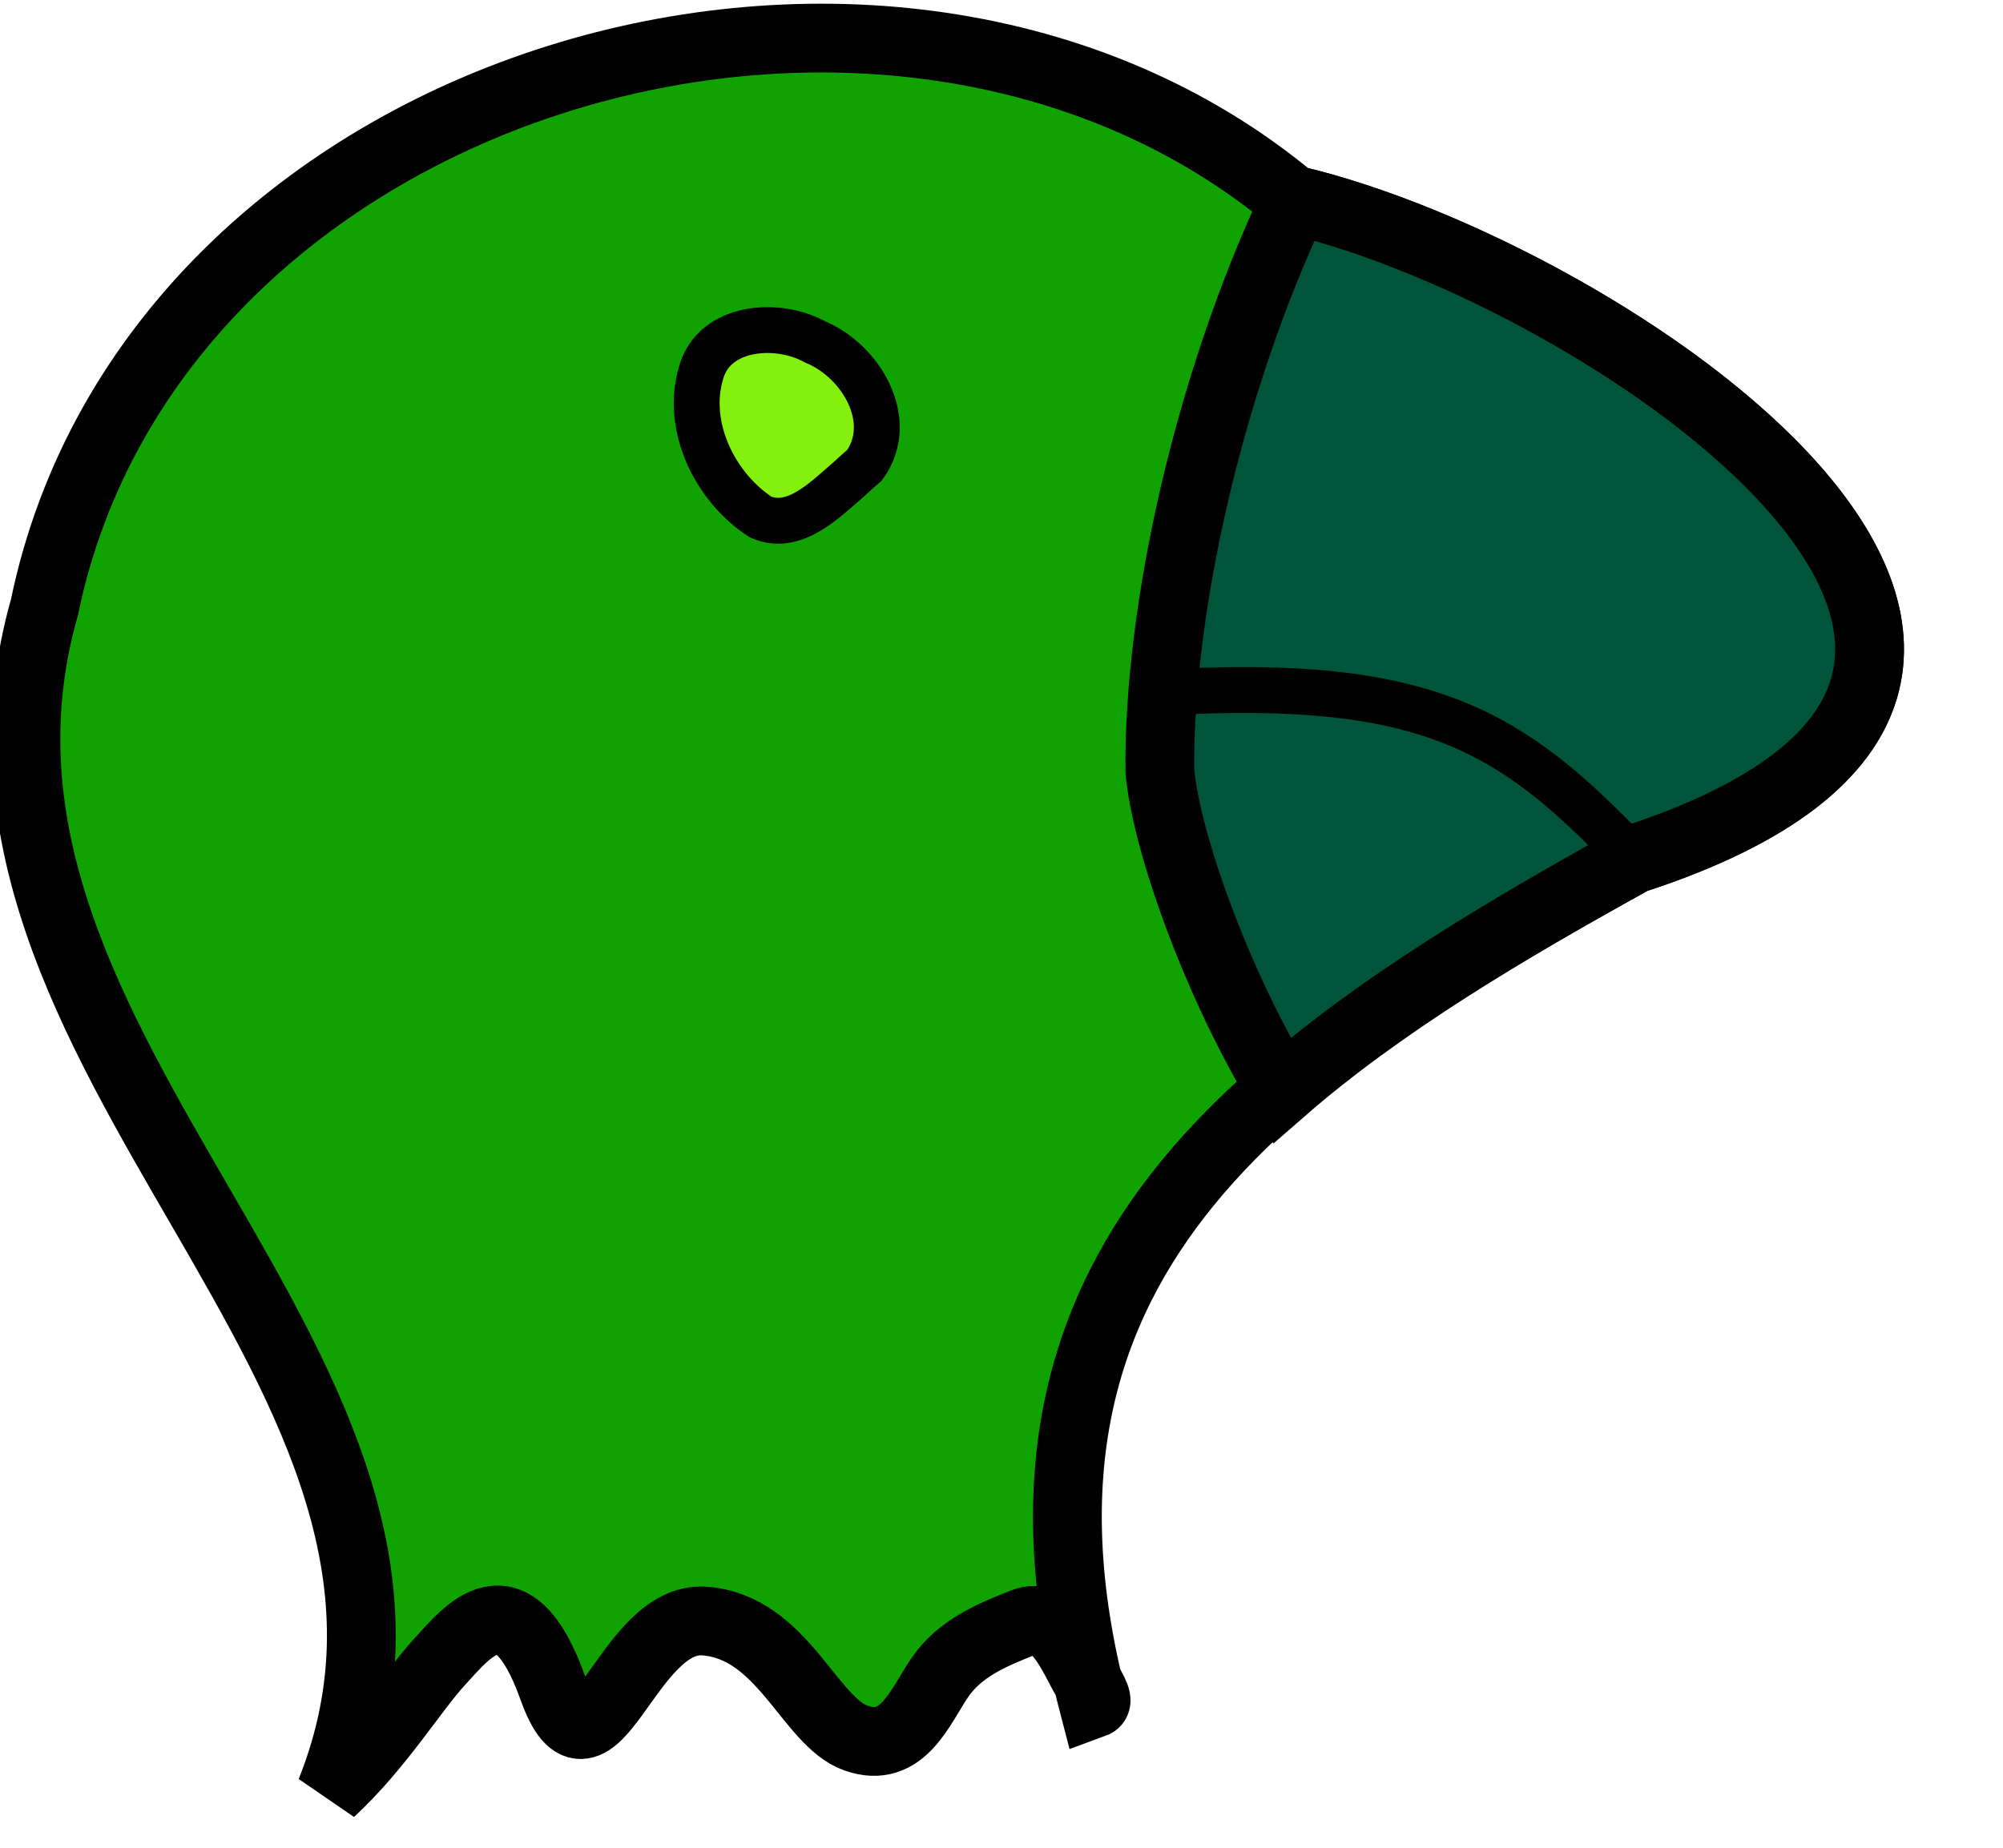
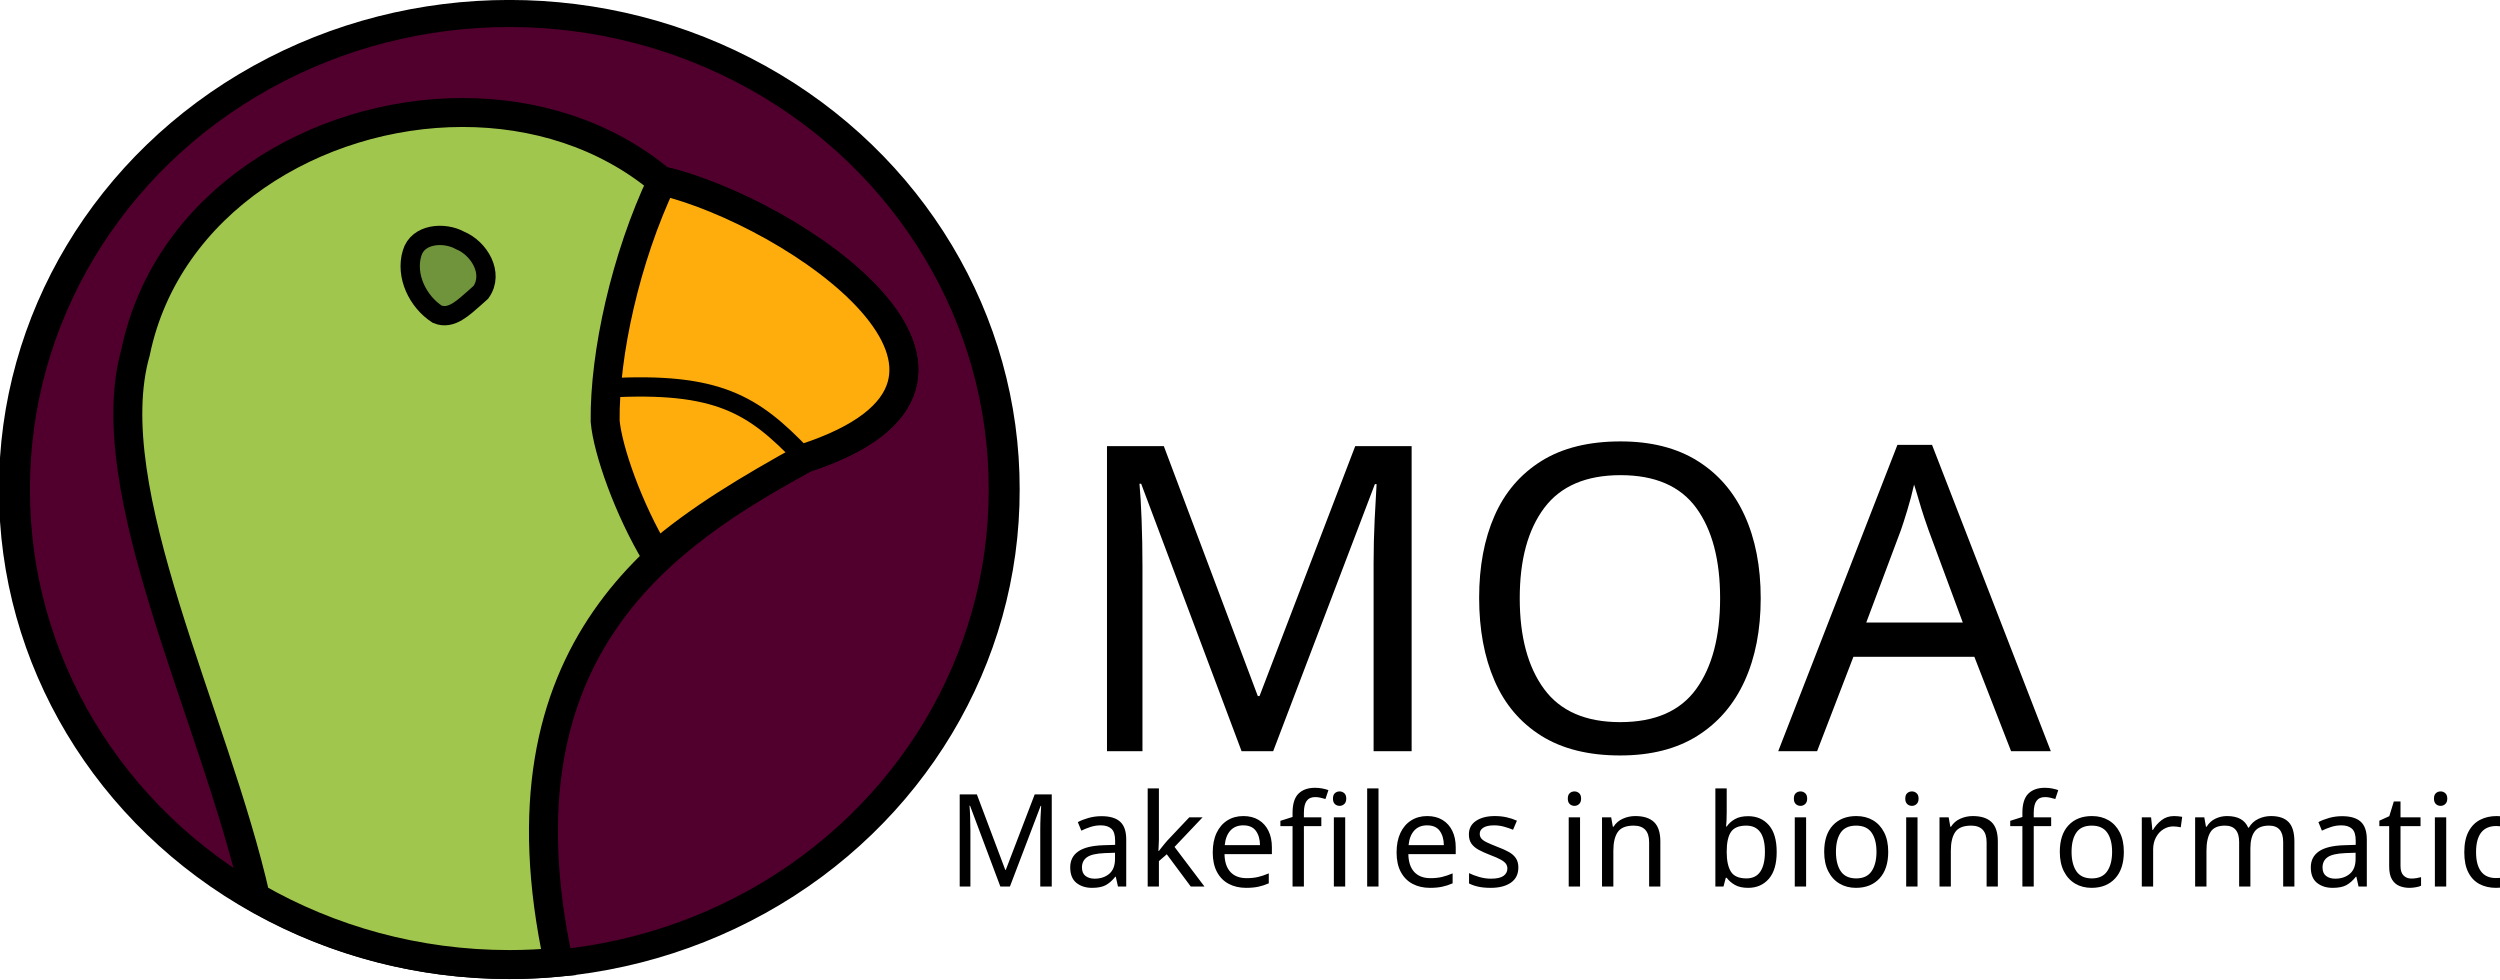
- <svg xmlns="http://www.w3.org/2000/svg" xmlns:xlink="http://www.w3.org/1999/xlink" width="436.755" height="403.013" id="svg2" version="1.0">
+ <svg xmlns="http://www.w3.org/2000/svg" xmlns:xlink="http://www.w3.org/1999/xlink" width="1295.055" height="507.152" id="svg2" version="1.0">
  <defs id="defs4">
    <linearGradient id="linearGradient3224">
      <stop style="stop-color:#afafaf;stop-opacity:1;" offset="0" id="stop3226" />
      <stop style="stop-color:#000000;stop-opacity:1;" offset="1" id="stop3228" />
    </linearGradient>
    <radialGradient xlink:href="#linearGradient3224" id="radialGradient3244" cx="337.623" cy="278.215" fx="337.623" fy="278.215" r="21.136" gradientTransform="matrix(0.4902651,1.6862922e-2,-1.6679993e-2,0.4849455,175.3249,136.0162)" gradientUnits="userSpaceOnUse" />
  </defs>
-   <g id="layer1" transform="translate(-170.4926,-190.5636)">
-     <path id="path3183" style="fill:#10a200;fill-rule:evenodd;stroke:#000000;stroke-width:15;stroke-linecap:butt;stroke-linejoin:miter;stroke-opacity:1;opacity:1;color:#000000;fill-opacity:1;marker:none;marker-start:none;marker-mid:none;marker-end:none;stroke-miterlimit:4;stroke-dasharray:none;stroke-dashoffset:0;visibility:visible;display:inline;overflow:visible;enable-background:accumulate" d="M 408.883,562.149 C 382.939,462.497 450.619,420.11 526.691,377.957 C 650.838,337.551 519.966,249.84 452.283,234.1 C 364.004,160.617 203.974,207.754 180.187,323.003 C 152.293,420.96 279.22,489.744 242.587,581.341 C 253.295,571.405 260.57,559.242 266.422,552.917 C 272.273,546.592 282.079,533.594 291.034,558.691 C 299.849,583.399 307.046,542.843 324.1,544.104 C 341.153,545.364 346.928,565.975 357.109,569.616 C 367.291,573.257 371.109,562.747 375.407,556.447 C 379.704,550.148 386.55,547.205 393.663,544.419 C 400.777,541.634 404.55,552.149 407.332,556.768 C 410.114,561.387 409.727,561.841 408.883,562.149 z" />
-     <path style="fill:#84f00e;fill-opacity:1;fill-rule:evenodd;stroke:#000000;stroke-width:10;stroke-linecap:butt;stroke-linejoin:miter;stroke-miterlimit:4;stroke-dasharray:none;stroke-opacity:1" d="M 359.054,291.969 C 365.955,282.21 358.165,269.207 348.204,265.12 C 340.072,260.622 326.318,261.548 323.38,271.789 C 319.844,283.516 326.349,296.833 336.369,303.341 C 343.733,306.521 350.425,299.48 355.553,295.118 C 356.71,294.057 357.863,292.992 359.054,291.969 z" id="path2452" />
-     <path style="opacity:1;fill:#005439;fill-opacity:1;fill-rule:evenodd;stroke:#000000;stroke-width:15;stroke-linecap:butt;stroke-linejoin:miter;marker:none;marker-start:none;marker-mid:none;marker-end:none;stroke-miterlimit:4;stroke-dasharray:none;stroke-dashoffset:0;stroke-opacity:1;visibility:visible;display:inline;overflow:visible;enable-background:accumulate;color:#000000" d="M 282.438 43.688 C 263.465 83.716 252.549 133.289 252.906 168.188 C 254.243 183.22 264.961 213.817 279.469 237.875 C 301.25 218.872 328.291 202.865 356.188 187.406 C 479.94 147.129 350.302 59.832 282.438 43.688 z " transform="translate(170.4926,190.5636)" id="path3248" />
+   <g id="layer1" transform="translate(-109.922,-140.5992)">
+     <path style="opacity:1;fill:#51002d;fill-opacity:1;fill-rule:evenodd;stroke:#000000;stroke-width:14.427;stroke-linecap:butt;stroke-linejoin:miter;marker:none;marker-start:none;marker-mid:none;marker-end:none;stroke-miterlimit:4;stroke-dasharray:none;stroke-dashoffset:0;stroke-opacity:1;visibility:visible;display:inline;overflow:visible;enable-background:accumulate" id="path3157" d="M 418.607,206.437 A 230.517,253.144 0 1 1 -42.426,206.437 A 230.517,253.144 0 1 1 418.607,206.437 z" transform="matrix(1.112045,0,0,0.972067,164.602,193.5016)" />
+     <path style="opacity:1;fill:#a0c64d;fill-opacity:1;fill-rule:evenodd;stroke:#000000;stroke-width:15;stroke-linecap:butt;stroke-linejoin:miter;marker:none;marker-start:none;marker-mid:none;marker-end:none;stroke-miterlimit:4;stroke-dasharray:none;stroke-dashoffset:0;stroke-opacity:1;visibility:visible;display:inline;overflow:visible;enable-background:accumulate" d="M 179.062,8.312 C 103.16,8.326 25.67,55.005 9.688,132.438 C -10.53,203.436 50.592,320.762 71.812,414.844 C 110.26,436.95 155.234,449.688 203.281,449.688 C 211.879,449.688 220.368,449.264 228.75,448.469 C 193.303,284.308 286.202,226.187 356.188,187.406 C 480.335,147 349.464,59.271 281.781,43.531 C 252.815,19.42 216.131,8.306 179.062,8.312 z" transform="translate(170.4926,190.5636)" id="path3183" />
+     <path style="fill:#70943c;fill-opacity:1;fill-rule:evenodd;stroke:#000000;stroke-width:10;stroke-linecap:butt;stroke-linejoin:miter;stroke-miterlimit:4;stroke-dasharray:none;stroke-opacity:1" d="M 359.054,291.969 C 365.955,282.21 358.165,269.207 348.204,265.12 C 340.072,260.622 326.318,261.548 323.38,271.789 C 319.844,283.516 326.349,296.833 336.369,303.341 C 343.733,306.521 350.425,299.48 355.553,295.118 C 356.71,294.057 357.863,292.992 359.054,291.969 z" id="path2452" />
+     <path style="opacity:1;fill:#ffad0c;fill-opacity:1;fill-rule:evenodd;stroke:#000000;stroke-width:15;stroke-linecap:butt;stroke-linejoin:miter;marker:none;marker-start:none;marker-mid:none;marker-end:none;stroke-miterlimit:4;stroke-dasharray:none;stroke-dashoffset:0;stroke-opacity:1;visibility:visible;display:inline;overflow:visible;enable-background:accumulate" d="M 282.438,43.688 C 263.465,83.716 252.549,133.289 252.906,168.188 C 254.243,183.22 264.961,213.817 279.469,237.875 C 301.25,218.872 328.291,202.865 356.188,187.406 C 479.94,147.129 350.302,59.832 282.438,43.688 z" transform="translate(170.4926,190.5636)" id="path3248" />
    <path style="opacity:1;fill:none;fill-opacity:1;fill-rule:evenodd;stroke:#000000;stroke-width:10;stroke-linecap:butt;stroke-linejoin:miter;marker:none;marker-start:none;marker-mid:none;marker-end:none;stroke-miterlimit:4;stroke-dasharray:none;stroke-dashoffset:0;stroke-opacity:1;visibility:visible;display:inline;overflow:visible;enable-background:accumulate" d="M 424.493,341.576 C 482.087,338.296 500.276,350.37 525.493,376.576" id="path3250" />
+     <text id="text3162" y="529.726" x="661.899" style="font-size:221.333px;font-style:normal;font-variant:normal;font-weight:normal;font-stretch:normal;text-align:start;line-height:125%;writing-mode:lr-tb;text-anchor:start;fill:#000000;fill-opacity:1;stroke:none;stroke-width:1px;stroke-linecap:butt;stroke-linejoin:miter;stroke-opacity:1;font-family:Trebuchet MS;-inkscape-font-specification:Trebuchet MS" xml:space="preserve">
+       <tspan style="font-size:221.333px;font-style:normal;font-variant:normal;font-weight:normal;font-stretch:normal;text-align:start;line-height:125%;writing-mode:lr-tb;text-anchor:start;font-family:Trebuchet MS;-inkscape-font-specification:Trebuchet MS" y="529.726" x="661.899" id="tspan3164">MOA</tspan>
+     </text>
+     <text xml:space="preserve" style="font-size:66.88px;font-style:normal;font-variant:normal;font-weight:normal;font-stretch:normal;text-align:start;line-height:125%;writing-mode:lr-tb;text-anchor:start;fill:#000000;fill-opacity:1;stroke:none;stroke-width:1px;stroke-linecap:butt;stroke-linejoin:miter;stroke-opacity:1;font-family:Trebuchet MS;-inkscape-font-specification:Trebuchet MS" x="600.583" y="599.855" id="text3158">
+       <tspan id="tspan3160" x="600.583" y="599.855" style="font-size:66.88px;font-style:normal;font-variant:normal;font-weight:normal;font-stretch:normal;text-align:start;line-height:125%;writing-mode:lr-tb;text-anchor:start;font-family:Trebuchet MS;-inkscape-font-specification:Trebuchet MS">Makefiles in bioinformatics</tspan>
+     </text>
  </g>
</svg>
